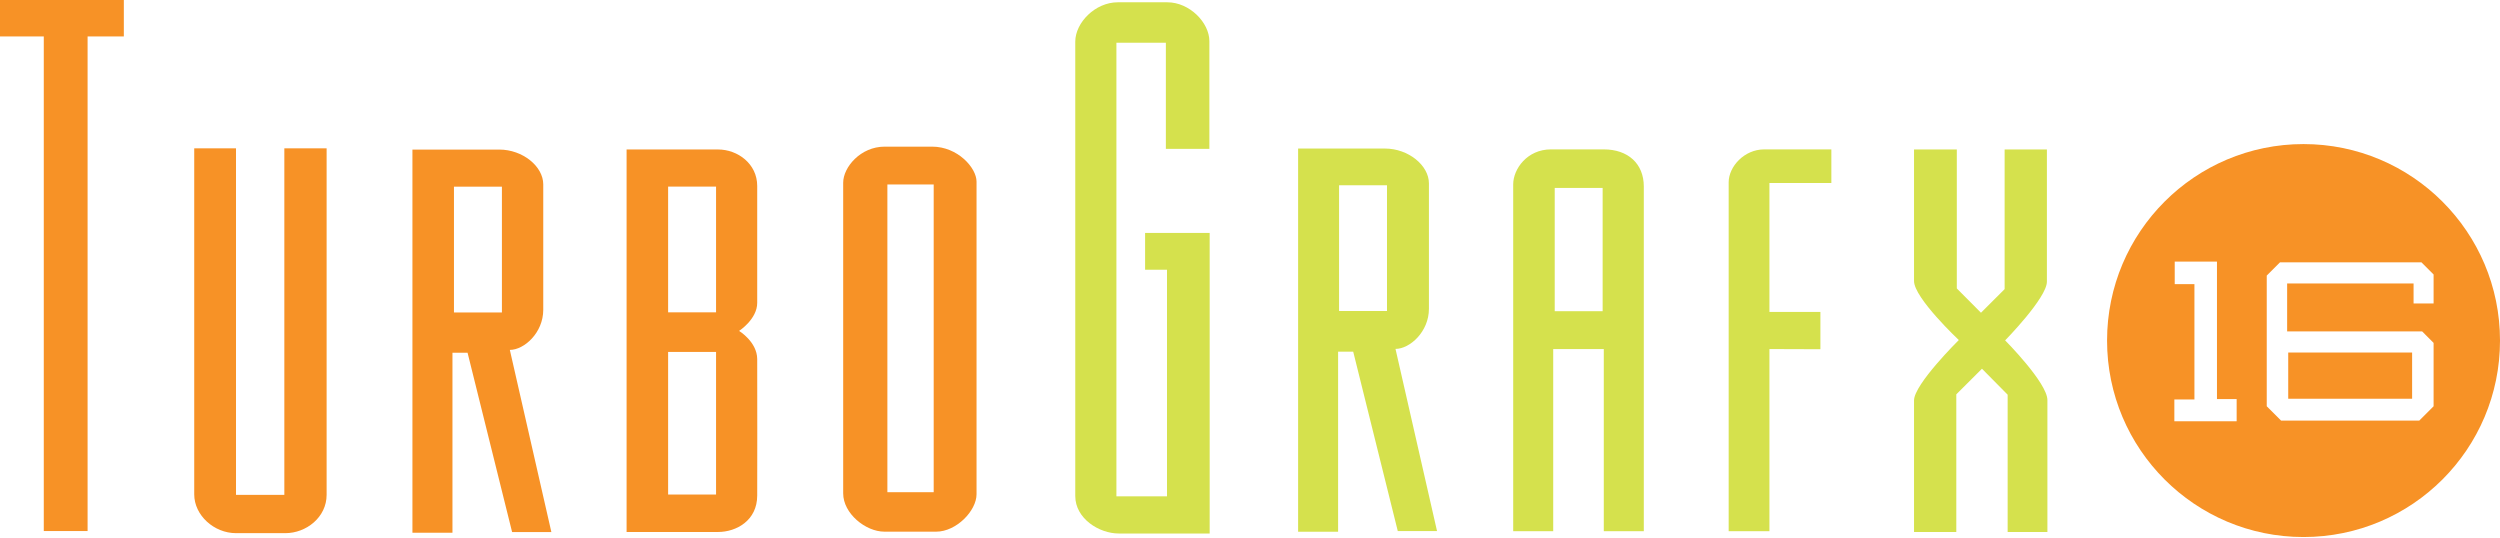
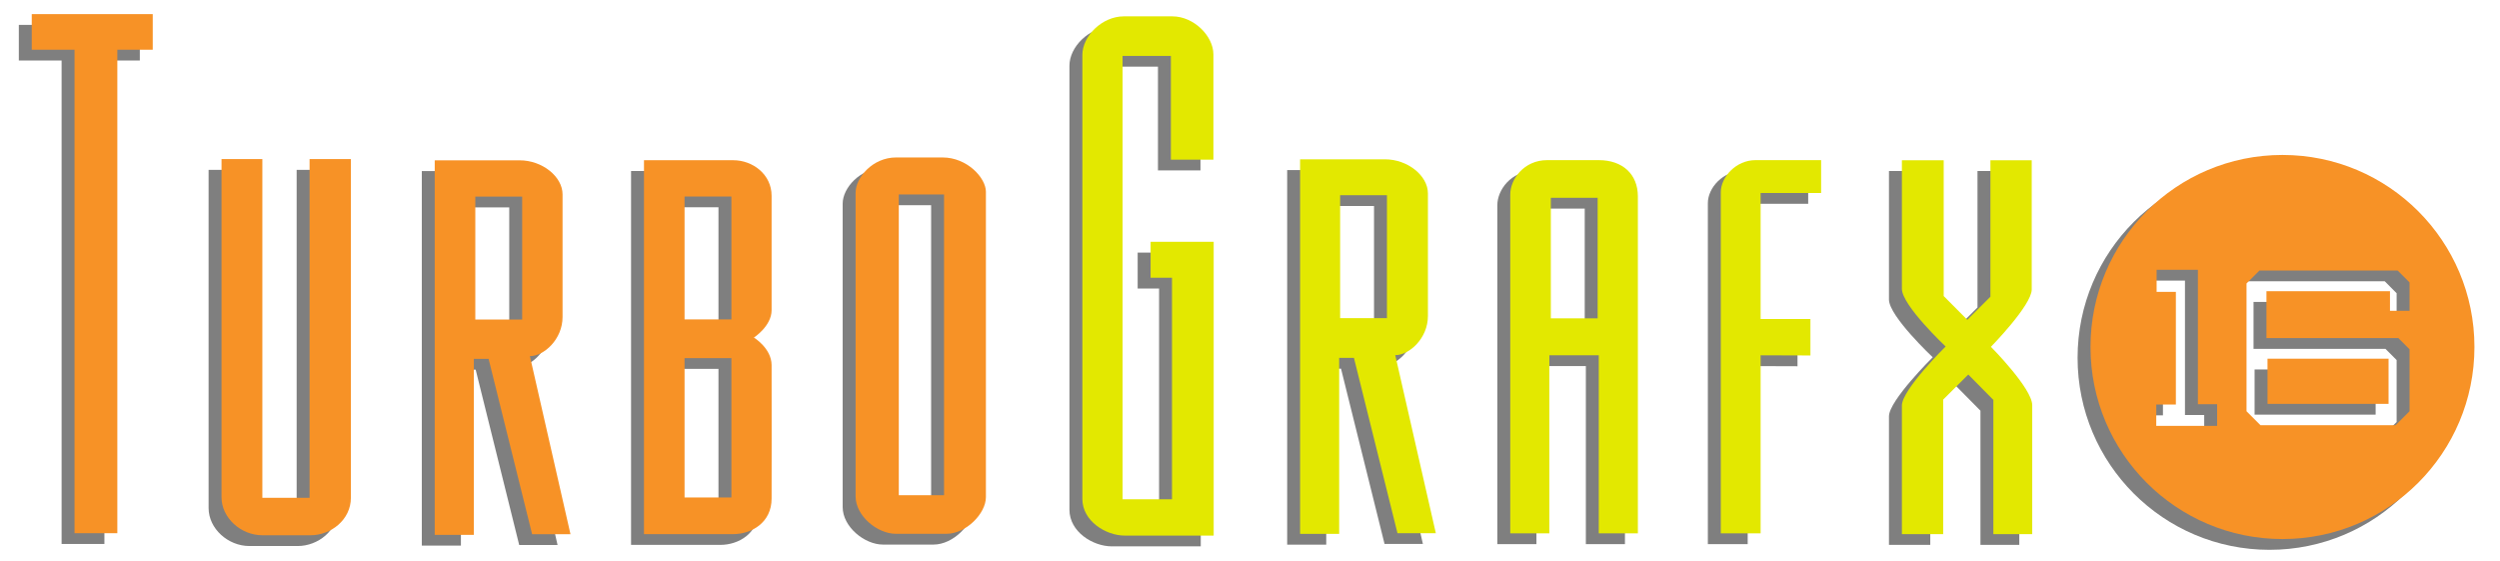
- <svg xmlns="http://www.w3.org/2000/svg" version="1.1" id="Ebene_1" x="0px" y="0px" width="566.926px" height="121.783px" viewBox="0 0 566.926 121.783" enable-background="new 0 0 566.926 121.783" xml:space="preserve">
-   <g>
-     <polygon fill="#F79226" points="0,0 28.081,0 28.081,8.264 19.862,8.264 19.862,120.425 9.929,120.425 9.929,8.264 0,8.264  " />
-     <path fill="#F79226" d="M53.519,112.216H64.48V33.634h9.587v78.582c0,5.085-4.622,8.688-9.36,8.688H53.519   c-5.007,0-9.474-4.075-9.474-8.791V33.634h9.474V112.216z" />
-     <path fill="#D5E14D" d="M259.674,52.827h14.642v68.155h-20.632c-4.412,0-9.846-3.377-9.846-8.5V9.457   c0-4.328,4.535-8.937,9.629-8.937h11.259c4.994,0,9.525,4.567,9.525,8.836v24.407h-9.868V9.696H253.17v102.862h11.472V61.168   h-4.968V52.827z" />
-     <path fill="#D5E14D" d="M401.255,79.154v41.31h-9.244V41.345c0-3.574,3.552-7.468,8.047-7.468h15.24v7.626h-14.043v29.232h11.56   v8.458L401.255,79.154z" />
-     <path fill="#D5E14D" d="M434.045,33.899h9.703v31.512l5.479,5.509l5.363-5.356V33.899h9.586v29.982   c0,3.661-9.47,13.306-9.47,13.306s9.586,9.639,9.586,13.546v29.905h-9.017V89.504l-5.822-5.887l-5.821,5.81v31.212h-9.587V90.805   c0-3.668,10.155-13.694,10.155-13.694s-10.155-9.538-10.155-13.381V33.899z" />
-     <path fill="#F79226" d="M115.616,79.349c3.253,0,7.578-3.888,7.578-9.092V41.82c0-4.092-4.667-7.902-9.975-7.902H93.528v86.894   h9.076V79.988h3.425l10.101,40.67h8.904L115.616,79.349z M113.82,70.852h-10.874V42.337h10.874V70.852z" />
-     <path fill="#D5E14D" d="M316.457,79.122c3.254,0,7.581-3.895,7.581-9.095V41.59c0-4.091-4.67-7.905-9.975-7.905h-19.69v86.9h9.069   v-40.83h3.428l10.104,40.669h8.901L316.457,79.122z M314.529,70.528h-10.867V42.014h10.867V70.528z" />
-     <path fill="#F79226" d="M171.712,81.398c-0.042-3.894-4.107-6.358-4.107-6.358s4.107-2.658,4.107-6.353V42.16   c0-5.007-4.408-8.264-8.901-8.264h-20.719v86.743h20.719c4.195,0,8.901-2.62,8.901-8.261   C171.712,112.378,171.758,85.287,171.712,81.398z M162.381,112.139H151.51V79.808h10.871V112.139z M162.381,70.832H151.51V42.318   h10.871V70.832z" />
-     <path fill="#F79226" d="M211.392,33.255h-5.479h-5.308c-5.437,0-9.396,4.648-9.396,8.183v70.447c0,4.554,5.072,8.682,9.354,8.682   h11.728c4.58,0,9.16-4.729,9.16-8.5V41.199C221.451,38.023,217.126,33.255,211.392,33.255z M211.734,111.614h-10.502V41.836h10.502   V111.614z" />
-     <path fill="#D5E14D" d="M363.691,33.876h-11.979c-5.396,0-8.564,4.447-8.564,7.944v78.644h9.075v-41.31h11.469v41.31h9.076V42.295   C372.767,37.107,369.177,33.876,363.691,33.876z M363.432,70.576h-10.867v-27.96h10.867V70.576z" />
+ <svg xmlns="http://www.w3.org/2000/svg" version="1.1" x="0px" y="0px" width="580px" height="130px" viewBox="-7.371 -3.275 580 130" enable-background="new -7.371 -3.275 580 130" xml:space="preserve">
+   <g id="Layer_2">
+     <g opacity="0.5">
+       <polygon points="-3,2.5 25.081,2.5 25.081,10.765 16.862,10.765 16.862,122.925 6.929,122.925 6.929,10.765 -3,10.765   " />
+       <path d="M50.519,114.716H61.48V36.134h9.587v78.582c0,5.085-4.622,8.688-9.36,8.688H50.519c-5.007,0-9.474-4.075-9.474-8.791    V36.134h9.474V114.716z" />
+       <path d="M256.674,55.327h14.642v68.154h-20.632c-4.412,0-9.846-3.377-9.846-8.5V11.957c0-4.328,4.535-8.937,9.629-8.937h11.259    c4.994,0,9.525,4.566,9.525,8.836v24.406h-9.868V12.196H250.17v102.861h11.472v-51.39h-4.968V55.327z" />
+       <path d="M398.255,81.654v41.31h-9.244V43.845c0-3.574,3.552-7.468,8.047-7.468h15.24v7.626h-14.043v29.232h11.56v8.457    L398.255,81.654z" />
+       <path d="M431.045,36.399h9.703v31.512l5.479,5.509l5.363-5.356V36.399h9.586v29.981c0,3.661-9.47,13.306-9.47,13.306    s9.586,9.64,9.586,13.547v29.904h-9.017V92.004l-5.822-5.887l-5.821,5.81v31.213h-9.587V93.306    c0-3.669,10.155-13.695,10.155-13.695s-10.155-9.537-10.155-13.381V36.399z" />
+       <path d="M112.616,81.849c3.253,0,7.578-3.888,7.578-9.092V44.319c0-4.092-4.667-7.901-9.975-7.901H90.528v86.894h9.076V82.488    h3.425l10.101,40.67h8.904L112.616,81.849z M110.82,73.353H99.946V44.837h10.874V73.353z" />
+       <path d="M313.457,81.622c3.254,0,7.581-3.895,7.581-9.096V44.09c0-4.091-4.67-7.905-9.976-7.905h-19.689v86.9h9.068v-40.83h3.429    l10.104,40.669h8.901L313.457,81.622z M311.529,73.028h-10.867V44.515h10.867V73.028z" />
+       <path d="M168.712,83.897c-0.042-3.894-4.107-6.357-4.107-6.357s4.107-2.658,4.107-6.354V44.66c0-5.007-4.408-8.265-8.901-8.265    h-20.719v86.744h20.719c4.195,0,8.901-2.621,8.901-8.262C168.712,114.878,168.758,87.787,168.712,83.897z M159.381,114.64H148.51    V82.308h10.871V114.64z M159.381,73.332H148.51V44.817h10.871V73.332z" />
+       <path d="M208.392,35.755h-5.479h-5.308c-5.437,0-9.396,4.648-9.396,8.184v70.446c0,4.554,5.072,8.683,9.354,8.683h11.728    c4.58,0,9.16-4.729,9.16-8.5V43.699C218.451,40.522,214.126,35.755,208.392,35.755z M208.734,114.114h-10.502V44.336h10.502    V114.114z" />
+       <path d="M360.691,36.376h-11.979c-5.396,0-8.563,4.447-8.563,7.943v78.645h9.074v-41.31h11.47v41.31h9.075V44.795    C369.767,39.606,366.177,36.376,360.691,36.376z M360.432,73.076h-10.867v-27.96h10.867V73.076z" />
+       <g>
+         <g>
+           <rect x="515.902" y="82.442" width="28.094" height="10.479" />
+           <path d="M519.37,35.173c-24.607,0-44.551,19.946-44.551,44.553c0,24.607,19.942,44.558,44.551,44.558      c24.606,0,44.557-19.949,44.557-44.558C563.926,55.12,543.977,35.173,519.37,35.173z M504.207,98.033h-14.128v-4.949h4.554      V66.938h-4.47v-5.113h9.58V93h4.464V98.033z M548.867,71.324h-4.541v-4.548h-28.67v10.88h30.617l2.594,2.601v14.374      l-3.247,3.247h-31.341l-3.248-3.247v-29.64l3.008-3.006h32.072l2.756,2.76V71.324z" />
+         </g>
+       </g>
+     </g>
+   </g>
+   <g id="Ebene_1">
    <g>
+       <polygon fill="#F79226" points="0,0 28.081,0 28.081,8.264 19.862,8.264 19.862,120.425 9.929,120.425 9.929,8.264 0,8.264   " />
+       <path fill="#F79226" d="M53.519,112.216H64.48V33.634h9.587v78.582c0,5.085-4.622,8.688-9.36,8.688H53.519    c-5.007,0-9.474-4.075-9.474-8.791V33.634h9.474V112.216z" />
+       <path fill="#E3E800" d="M259.674,52.827h14.642v68.154h-20.632c-4.412,0-9.846-3.377-9.846-8.5V9.457    c0-4.328,4.535-8.937,9.629-8.937h11.259c4.994,0,9.525,4.567,9.525,8.836v24.407h-9.868V9.696H253.17v102.861h11.472v-51.39    h-4.968V52.827z" />
+       <path fill="#E3E800" d="M401.255,79.154v41.31h-9.244V41.345c0-3.574,3.552-7.468,8.047-7.468h15.24v7.626h-14.043v29.232h11.56    v8.457L401.255,79.154z" />
+       <path fill="#E3E800" d="M434.045,33.899h9.703v31.512l5.479,5.509l5.363-5.356V33.899h9.586v29.982    c0,3.661-9.47,13.306-9.47,13.306s9.586,9.64,9.586,13.547v29.904h-9.017V89.504l-5.822-5.887l-5.821,5.81v31.213h-9.587V90.806    c0-3.669,10.155-13.695,10.155-13.695s-10.155-9.537-10.155-13.381V33.899z" />
+       <path fill="#F79226" d="M115.616,79.349c3.253,0,7.578-3.888,7.578-9.092V41.82c0-4.092-4.667-7.902-9.975-7.902H93.528v86.894    h9.076V79.988h3.425l10.101,40.67h8.904L115.616,79.349z M113.82,70.853h-10.874V42.337h10.874V70.853z" />
+       <path fill="#E3E800" d="M316.457,79.122c3.254,0,7.581-3.895,7.581-9.096V41.59c0-4.091-4.67-7.905-9.976-7.905h-19.689v86.9    h9.068v-40.83h3.429l10.104,40.669h8.901L316.457,79.122z M314.529,70.528h-10.867V42.014h10.867V70.528z" />
+       <path fill="#F79226" d="M171.712,81.397c-0.042-3.894-4.107-6.357-4.107-6.357s4.107-2.658,4.107-6.354V42.16    c0-5.007-4.408-8.264-8.901-8.264h-20.719v86.744h20.719c4.195,0,8.901-2.621,8.901-8.262    C171.712,112.378,171.758,85.287,171.712,81.397z M162.381,112.14H151.51V79.808h10.871V112.14z M162.381,70.832H151.51V42.318    h10.871V70.832z" />
+       <path fill="#F79226" d="M211.392,33.255h-5.479h-5.308c-5.437,0-9.396,4.648-9.396,8.183v70.447c0,4.554,5.072,8.683,9.354,8.683    h11.728c4.58,0,9.16-4.729,9.16-8.5V41.199C221.451,38.023,217.126,33.255,211.392,33.255z M211.734,111.614h-10.502V41.836    h10.502V111.614z" />
+       <path fill="#E3E800" d="M363.691,33.876h-11.979c-5.396,0-8.563,4.447-8.563,7.944v78.644h9.074v-41.31h11.47v41.31h9.075V42.295    C372.767,37.107,369.177,33.876,363.691,33.876z M363.432,70.576h-10.867v-27.96h10.867V70.576z" />
      <g>
-         <rect x="518.902" y="79.943" fill="#F79226" width="28.094" height="10.479" />
-         <path fill="#F79226" d="M522.37,32.673c-24.607,0-44.551,19.946-44.551,44.553c0,24.607,19.943,44.557,44.551,44.557     c24.606,0,44.557-19.949,44.557-44.557C566.926,52.62,546.976,32.673,522.37,32.673z M507.207,95.533h-14.128v-4.949h4.554     V64.438h-4.47v-5.113h9.58V90.5h4.464V95.533z M551.867,68.824h-4.541v-4.548h-28.67v10.88h30.617l2.594,2.601v14.374     l-3.247,3.247h-31.341l-3.248-3.247v-29.64l3.008-3.005h32.072l2.756,2.759V68.824z" />
+         <g>
+           <rect x="518.902" y="79.942" fill="#F79226" width="28.094" height="10.479" />
+           <path fill="#F79226" d="M522.37,32.673c-24.607,0-44.551,19.946-44.551,44.553c0,24.607,19.942,44.558,44.551,44.558      c24.606,0,44.557-19.949,44.557-44.558C566.926,52.62,546.977,32.673,522.37,32.673z M507.207,95.533h-14.128v-4.949h4.554      V64.438h-4.47v-5.113h9.58V90.5h4.464V95.533z M551.867,68.824h-4.541v-4.548h-28.67v10.88h30.617l2.594,2.601v14.374      l-3.247,3.247h-31.341l-3.248-3.247v-29.64l3.008-3.005h32.072l2.756,2.759V68.824z" />
+         </g>
      </g>
    </g>
  </g>
</svg>
